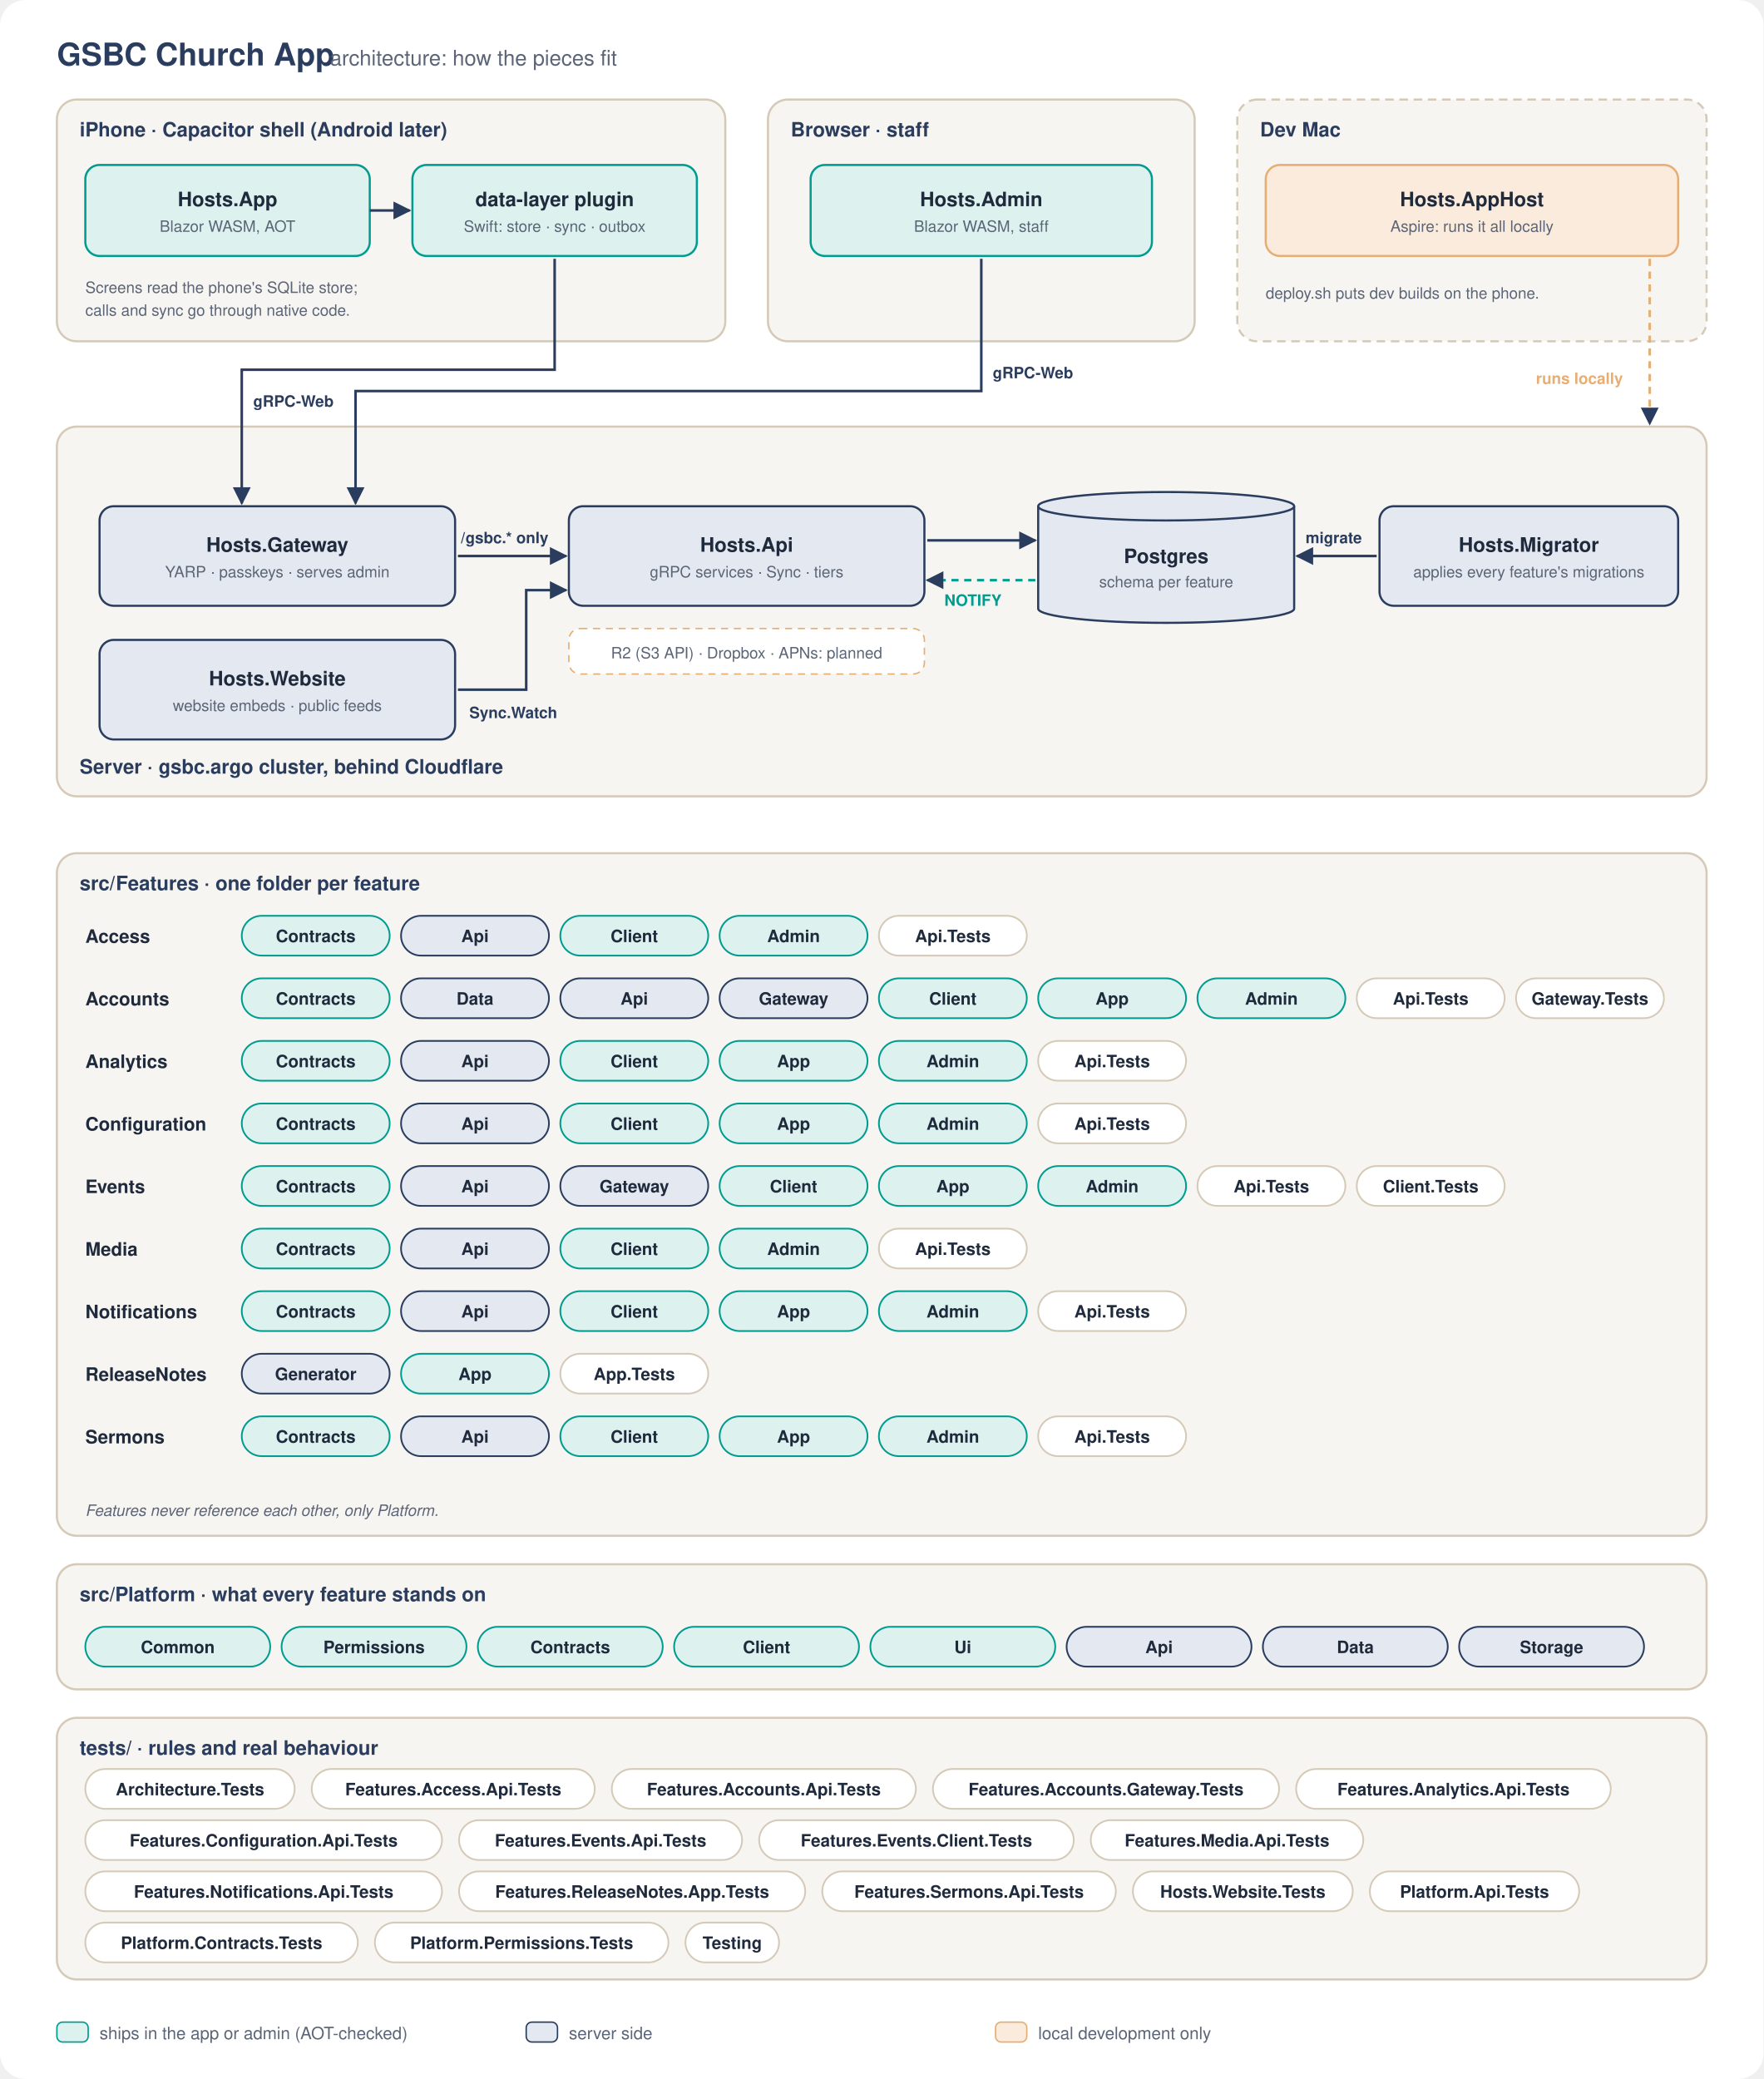
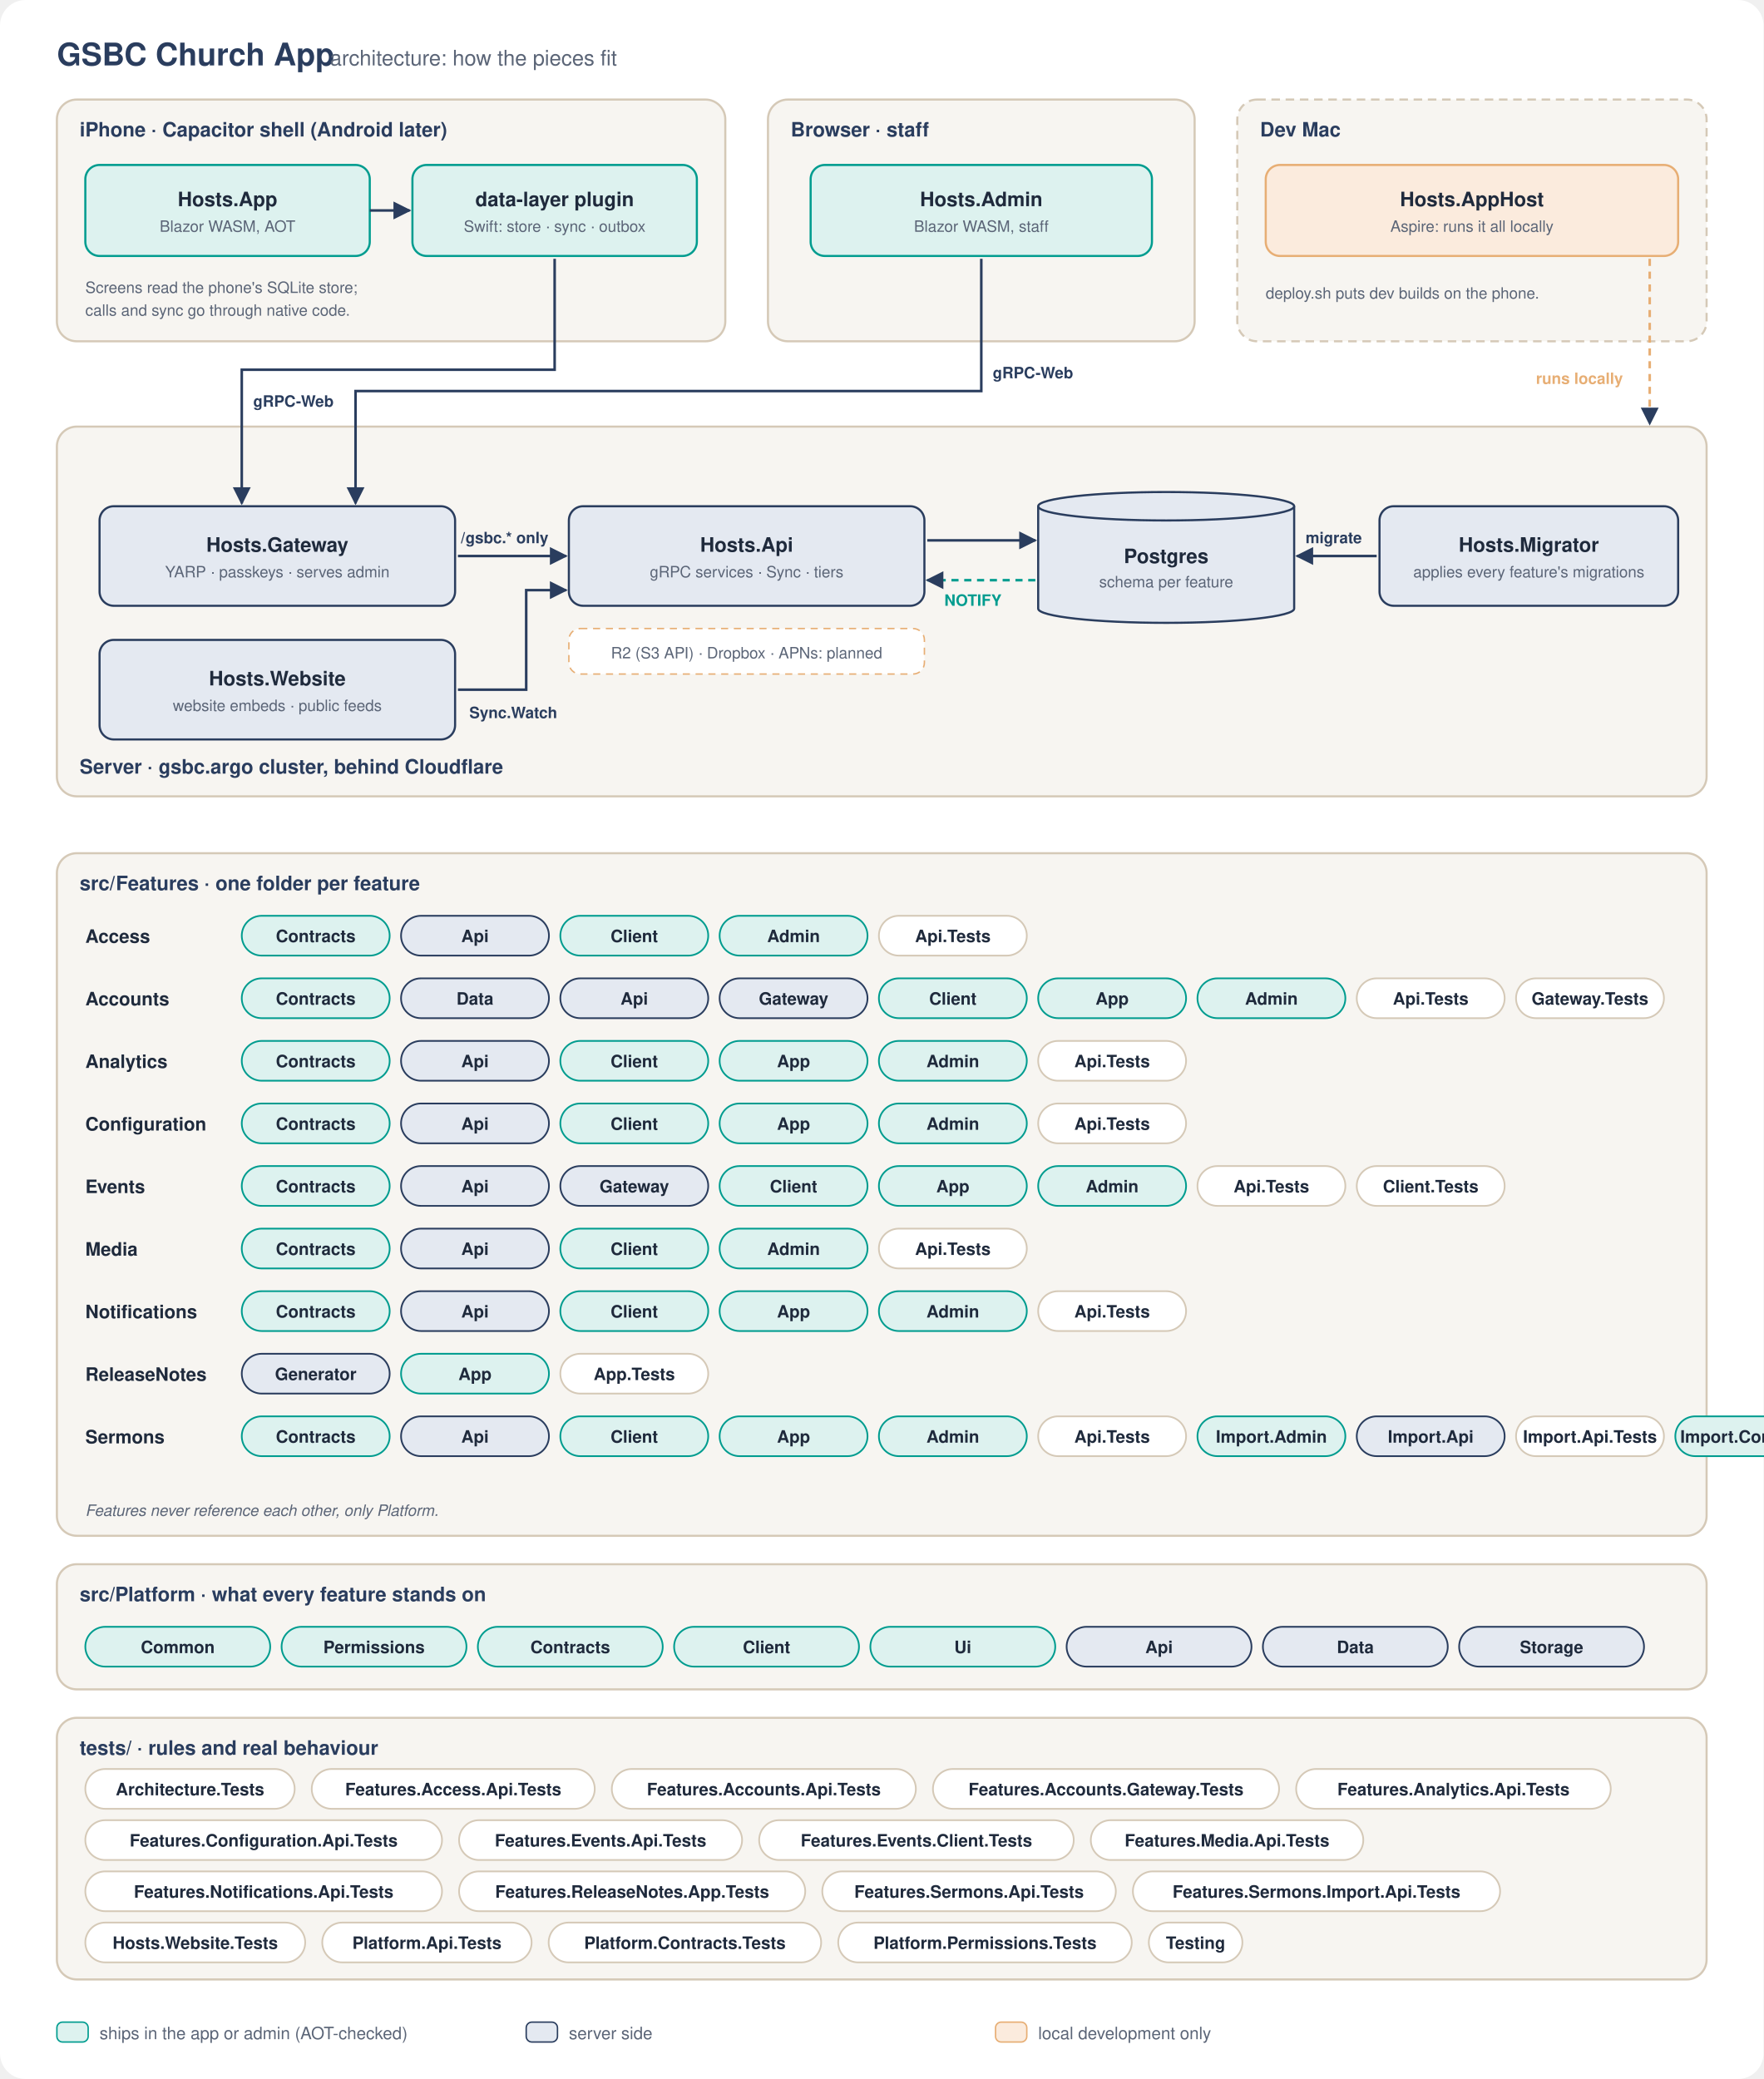
<svg xmlns="http://www.w3.org/2000/svg" viewBox="0 0 1240 1462" width="1240" height="1462" font-family="Montserrat, -apple-system, 'Segoe UI', Helvetica, Arial, sans-serif" role="img" aria-label="GSBC Church App architecture">
  <defs>
    <marker id="arrow" viewBox="0 0 10 10" refX="9" refY="5" markerWidth="7" markerHeight="7" orient="auto-start-reverse">
      <path d="M0,0 L10,5 L0,10 z" fill="#2A3D5E" />
    </marker>
  </defs>
  <rect width="1240" height="1462" rx="18" fill="#FFFFFF" />
  <text x="40" y="46" font-size="22" font-weight="700" fill="#2A3D5E" text-anchor="start">GSBC Church App</text>
  <text x="232" y="46" font-size="15" font-weight="400" fill="#5B6577" text-anchor="start">architecture: how the pieces fit</text>
  <rect x="40" y="70" width="470" height="170" rx="14" fill="#F7F5F1" stroke="#D5C9B7" stroke-width="1.5" />
  <text x="56" y="96" font-size="14" font-weight="700" fill="#2A3D5E" text-anchor="start">iPhone · Capacitor shell (Android later)</text>
  <g data-project="GSBC.ChurchApp.Hosts.App">
    <rect x="60" y="116" width="200" height="64" rx="10" fill="#DDF2EF" stroke="#009C8F" stroke-width="1.5" />
    <text x="160.0" y="145.0" font-size="14" font-weight="700" fill="#1F2A3C" text-anchor="middle">Hosts.App</text>
    <text x="160.0" y="163.0" font-size="11" font-weight="400" fill="#5B6577" text-anchor="middle">Blazor WASM, AOT</text>
  </g>
  <g>
    <rect x="290" y="116" width="200" height="64" rx="10" fill="#DDF2EF" stroke="#009C8F" stroke-width="1.5" />
    <text x="390.0" y="145.0" font-size="14" font-weight="700" fill="#1F2A3C" text-anchor="middle">data-layer plugin</text>
    <text x="390.0" y="163.0" font-size="11" font-weight="400" fill="#5B6577" text-anchor="middle">Swift: store · sync · outbox</text>
  </g>
  <path d="M260,148 L288,148" fill="none" stroke="#2A3D5E" stroke-width="1.8" marker-end="url(#arrow)" />
  <text x="60" y="206" font-size="11" font-weight="400" fill="#5B6577" text-anchor="start">Screens read the phone's SQLite store;</text>
  <text x="60" y="222" font-size="11" font-weight="400" fill="#5B6577" text-anchor="start">calls and sync go through native code.</text>
  <rect x="540" y="70" width="300" height="170" rx="14" fill="#F7F5F1" stroke="#D5C9B7" stroke-width="1.5" />
  <text x="556" y="96" font-size="14" font-weight="700" fill="#2A3D5E" text-anchor="start">Browser · staff</text>
  <g data-project="GSBC.ChurchApp.Hosts.Admin">
    <rect x="570" y="116" width="240" height="64" rx="10" fill="#DDF2EF" stroke="#009C8F" stroke-width="1.5" />
    <text x="690.0" y="145.0" font-size="14" font-weight="700" fill="#1F2A3C" text-anchor="middle">Hosts.Admin</text>
    <text x="690.0" y="163.0" font-size="11" font-weight="400" fill="#5B6577" text-anchor="middle">Blazor WASM, staff</text>
  </g>
  <rect x="870" y="70" width="330" height="170" rx="14" fill="#F7F5F1" stroke="#D5C9B7" stroke-width="1.5" stroke-dasharray="6 4" />
  <text x="886" y="96" font-size="14" font-weight="700" fill="#2A3D5E" text-anchor="start">Dev Mac</text>
  <g data-project="GSBC.ChurchApp.Hosts.AppHost">
    <rect x="890" y="116" width="290" height="64" rx="10" fill="#FBEBDD" stroke="#E7AE74" stroke-width="1.5" />
    <text x="1035.0" y="145.0" font-size="14" font-weight="700" fill="#1F2A3C" text-anchor="middle">Hosts.AppHost</text>
    <text x="1035.0" y="163.0" font-size="11" font-weight="400" fill="#5B6577" text-anchor="middle">Aspire: runs it all locally</text>
  </g>
  <text x="890" y="210" font-size="11" font-weight="400" fill="#5B6577" text-anchor="start">deploy.sh puts dev builds on the phone.</text>
  <rect x="40" y="300" width="1160" height="260" rx="14" fill="#F7F5F1" stroke="#D5C9B7" stroke-width="1.5" />
  <text x="56" y="544" font-size="14" font-weight="700" fill="#2A3D5E" text-anchor="start">Server · gsbc.argo cluster, behind Cloudflare</text>
  <g data-project="GSBC.ChurchApp.Hosts.Gateway">
    <rect x="70" y="356" width="250" height="70" rx="10" fill="#E4E9F1" stroke="#2A3D5E" stroke-width="1.5" />
    <text x="195.0" y="388.0" font-size="14" font-weight="700" fill="#1F2A3C" text-anchor="middle">Hosts.Gateway</text>
    <text x="195.0" y="406.0" font-size="11" font-weight="400" fill="#5B6577" text-anchor="middle">YARP · passkeys · serves admin</text>
  </g>
  <g data-project="GSBC.ChurchApp.Hosts.Api">
    <rect x="400" y="356" width="250" height="70" rx="10" fill="#E4E9F1" stroke="#2A3D5E" stroke-width="1.5" />
    <text x="525.0" y="388.0" font-size="14" font-weight="700" fill="#1F2A3C" text-anchor="middle">Hosts.Api</text>
    <text x="525.0" y="406.0" font-size="11" font-weight="400" fill="#5B6577" text-anchor="middle">gRPC services · Sync · tiers</text>
  </g>
  <path d="M730,356 a90.0,10 0 0,1 180,0 v72 a90.0,10 0 0,1 -180,0 z" fill="#E4E9F1" stroke="#2A3D5E" stroke-width="1.5" />
  <path d="M730,356 a90.0,10 0 0,0 180,0" fill="none" stroke="#2A3D5E" stroke-width="1.5" />
  <text x="820.0" y="396.0" font-size="14" font-weight="700" fill="#1F2A3C" text-anchor="middle">Postgres</text>
  <text x="820.0" y="413.0" font-size="11" font-weight="400" fill="#5B6577" text-anchor="middle">schema per feature</text>
  <g data-project="GSBC.ChurchApp.Hosts.Migrator">
    <rect x="970" y="356" width="210" height="70" rx="10" fill="#E4E9F1" stroke="#2A3D5E" stroke-width="1.5" />
    <text x="1075.0" y="388.0" font-size="14" font-weight="700" fill="#1F2A3C" text-anchor="middle">Hosts.Migrator</text>
    <text x="1075.0" y="406.0" font-size="11" font-weight="400" fill="#5B6577" text-anchor="middle">applies every feature's migrations</text>
  </g>
  <rect x="400" y="442" width="250" height="32" rx="8" fill="#FFFFFF" stroke="#E7AE74" stroke-dasharray="5 4" />
  <text x="525" y="463" font-size="11" font-weight="400" fill="#5B6577" text-anchor="middle">R2 (S3 API) · Dropbox · APNs: planned</text>
  <path d="M390,182 L390,260 L170,260 L170,354" fill="none" stroke="#2A3D5E" stroke-width="1.8" marker-end="url(#arrow)" />
  <text x="178" y="286" font-size="11" font-weight="600" fill="#2A3D5E" text-anchor="start">gRPC-Web</text>
  <path d="M690,182 L690,275 L250,275 L250,354" fill="none" stroke="#2A3D5E" stroke-width="1.8" marker-end="url(#arrow)" />
  <text x="698" y="266" font-size="11" font-weight="600" fill="#2A3D5E" text-anchor="start">gRPC-Web</text>
  <path d="M322,391 L398,391" fill="none" stroke="#2A3D5E" stroke-width="1.8" marker-end="url(#arrow)" />
  <text x="324" y="382" font-size="11" font-weight="600" fill="#2A3D5E" text-anchor="start">/gsbc.* only</text>
  <path d="M652,380 L728,380" fill="none" stroke="#2A3D5E" stroke-width="1.8" marker-end="url(#arrow)" />
  <path d="M728,408 L652,408" fill="none" stroke="#009C8F" stroke-width="1.8" stroke-dasharray="5 4" marker-end="url(#arrow)" />
  <text x="664" y="426" font-size="11" font-weight="600" fill="#009C8F" text-anchor="start">NOTIFY</text>
  <path d="M968,391 L912,391" fill="none" stroke="#2A3D5E" stroke-width="1.8" marker-end="url(#arrow)" />
  <text x="918" y="382" font-size="11" font-weight="600" fill="#2A3D5E" text-anchor="start">migrate</text>
  <path d="M1160,182 L1160,298" fill="none" stroke="#E7AE74" stroke-width="1.8" stroke-dasharray="5 4" marker-end="url(#arrow)" />
  <text x="1080" y="270" font-size="11" font-weight="600" fill="#E7AE74" text-anchor="start">runs locally</text>
  <g data-project="GSBC.ChurchApp.Hosts.Website">
    <rect x="70" y="450" width="250" height="70" rx="10" fill="#E4E9F1" stroke="#2A3D5E" stroke-width="1.5" />
    <text x="195.0" y="482.0" font-size="14" font-weight="700" fill="#1F2A3C" text-anchor="middle">Hosts.Website</text>
    <text x="195.0" y="500.0" font-size="11" font-weight="400" fill="#5B6577" text-anchor="middle">website embeds · public feeds</text>
  </g>
  <path d="M322,485 L370,485 L370,415 L398,415" fill="none" stroke="#2A3D5E" stroke-width="1.8" marker-end="url(#arrow)" />
  <text x="330" y="505" font-size="11" font-weight="600" fill="#2A3D5E" text-anchor="start">Sync.Watch</text>
  <rect x="40" y="600" width="1160" height="480" rx="14" fill="#F7F5F1" stroke="#D5C9B7" stroke-width="1.5" />
  <text x="56" y="626" font-size="14" font-weight="700" fill="#2A3D5E" text-anchor="start">src/Features · one folder per feature</text>
  <text x="60" y="663" font-size="13" font-weight="700" fill="#1F2A3C" text-anchor="start">Access</text>
  <g data-project="GSBC.ChurchApp.Features.Access.Contracts">
    <rect x="170" y="644" width="104" height="28" rx="14" fill="#DDF2EF" stroke="#009C8F" stroke-width="1.2" />
    <text x="222.0" y="662.5" font-size="12" font-weight="600" fill="#1F2A3C" text-anchor="middle">Contracts</text>
  </g>
  <g data-project="GSBC.ChurchApp.Features.Access.Api">
    <rect x="282" y="644" width="104" height="28" rx="14" fill="#E4E9F1" stroke="#2A3D5E" stroke-width="1.2" />
    <text x="334.0" y="662.5" font-size="12" font-weight="600" fill="#1F2A3C" text-anchor="middle">Api</text>
  </g>
  <g data-project="GSBC.ChurchApp.Features.Access.Client">
    <rect x="394" y="644" width="104" height="28" rx="14" fill="#DDF2EF" stroke="#009C8F" stroke-width="1.2" />
    <text x="446.0" y="662.5" font-size="12" font-weight="600" fill="#1F2A3C" text-anchor="middle">Client</text>
  </g>
  <g data-project="GSBC.ChurchApp.Features.Access.Admin">
    <rect x="506" y="644" width="104" height="28" rx="14" fill="#DDF2EF" stroke="#009C8F" stroke-width="1.2" />
    <text x="558.0" y="662.5" font-size="12" font-weight="600" fill="#1F2A3C" text-anchor="middle">Admin</text>
  </g>
  <g data-project="GSBC.ChurchApp.Features.Access.Api.Tests">
    <rect x="618" y="644" width="104" height="28" rx="14" fill="#FFFFFF" stroke="#D5C9B7" stroke-width="1.2" />
    <text x="670.0" y="662.5" font-size="12" font-weight="600" fill="#1F2A3C" text-anchor="middle">Api.Tests</text>
  </g>
  <text x="60" y="707" font-size="13" font-weight="700" fill="#1F2A3C" text-anchor="start">Accounts</text>
  <g data-project="GSBC.ChurchApp.Features.Accounts.Contracts">
    <rect x="170" y="688" width="104" height="28" rx="14" fill="#DDF2EF" stroke="#009C8F" stroke-width="1.2" />
    <text x="222.0" y="706.5" font-size="12" font-weight="600" fill="#1F2A3C" text-anchor="middle">Contracts</text>
  </g>
  <g data-project="GSBC.ChurchApp.Features.Accounts.Data">
    <rect x="282" y="688" width="104" height="28" rx="14" fill="#E4E9F1" stroke="#2A3D5E" stroke-width="1.2" />
    <text x="334.0" y="706.5" font-size="12" font-weight="600" fill="#1F2A3C" text-anchor="middle">Data</text>
  </g>
  <g data-project="GSBC.ChurchApp.Features.Accounts.Api">
    <rect x="394" y="688" width="104" height="28" rx="14" fill="#E4E9F1" stroke="#2A3D5E" stroke-width="1.2" />
    <text x="446.0" y="706.5" font-size="12" font-weight="600" fill="#1F2A3C" text-anchor="middle">Api</text>
  </g>
  <g data-project="GSBC.ChurchApp.Features.Accounts.Gateway">
    <rect x="506" y="688" width="104" height="28" rx="14" fill="#E4E9F1" stroke="#2A3D5E" stroke-width="1.2" />
    <text x="558.0" y="706.5" font-size="12" font-weight="600" fill="#1F2A3C" text-anchor="middle">Gateway</text>
  </g>
  <g data-project="GSBC.ChurchApp.Features.Accounts.Client">
    <rect x="618" y="688" width="104" height="28" rx="14" fill="#DDF2EF" stroke="#009C8F" stroke-width="1.2" />
    <text x="670.0" y="706.5" font-size="12" font-weight="600" fill="#1F2A3C" text-anchor="middle">Client</text>
  </g>
  <g data-project="GSBC.ChurchApp.Features.Accounts.App">
    <rect x="730" y="688" width="104" height="28" rx="14" fill="#DDF2EF" stroke="#009C8F" stroke-width="1.2" />
    <text x="782.0" y="706.5" font-size="12" font-weight="600" fill="#1F2A3C" text-anchor="middle">App</text>
  </g>
  <g data-project="GSBC.ChurchApp.Features.Accounts.Admin">
    <rect x="842" y="688" width="104" height="28" rx="14" fill="#DDF2EF" stroke="#009C8F" stroke-width="1.2" />
    <text x="894.0" y="706.5" font-size="12" font-weight="600" fill="#1F2A3C" text-anchor="middle">Admin</text>
  </g>
  <g data-project="GSBC.ChurchApp.Features.Accounts.Api.Tests">
    <rect x="954" y="688" width="104" height="28" rx="14" fill="#FFFFFF" stroke="#D5C9B7" stroke-width="1.2" />
    <text x="1006.0" y="706.5" font-size="12" font-weight="600" fill="#1F2A3C" text-anchor="middle">Api.Tests</text>
  </g>
  <g data-project="GSBC.ChurchApp.Features.Accounts.Gateway.Tests">
    <rect x="1066" y="688" width="104" height="28" rx="14" fill="#FFFFFF" stroke="#D5C9B7" stroke-width="1.2" />
    <text x="1118.0" y="706.5" font-size="12" font-weight="600" fill="#1F2A3C" text-anchor="middle">Gateway.Tests</text>
  </g>
  <text x="60" y="751" font-size="13" font-weight="700" fill="#1F2A3C" text-anchor="start">Analytics</text>
  <g data-project="GSBC.ChurchApp.Features.Analytics.Contracts">
    <rect x="170" y="732" width="104" height="28" rx="14" fill="#DDF2EF" stroke="#009C8F" stroke-width="1.2" />
    <text x="222.0" y="750.5" font-size="12" font-weight="600" fill="#1F2A3C" text-anchor="middle">Contracts</text>
  </g>
  <g data-project="GSBC.ChurchApp.Features.Analytics.Api">
    <rect x="282" y="732" width="104" height="28" rx="14" fill="#E4E9F1" stroke="#2A3D5E" stroke-width="1.2" />
    <text x="334.0" y="750.5" font-size="12" font-weight="600" fill="#1F2A3C" text-anchor="middle">Api</text>
  </g>
  <g data-project="GSBC.ChurchApp.Features.Analytics.Client">
    <rect x="394" y="732" width="104" height="28" rx="14" fill="#DDF2EF" stroke="#009C8F" stroke-width="1.2" />
    <text x="446.0" y="750.5" font-size="12" font-weight="600" fill="#1F2A3C" text-anchor="middle">Client</text>
  </g>
  <g data-project="GSBC.ChurchApp.Features.Analytics.App">
    <rect x="506" y="732" width="104" height="28" rx="14" fill="#DDF2EF" stroke="#009C8F" stroke-width="1.2" />
    <text x="558.0" y="750.5" font-size="12" font-weight="600" fill="#1F2A3C" text-anchor="middle">App</text>
  </g>
  <g data-project="GSBC.ChurchApp.Features.Analytics.Admin">
    <rect x="618" y="732" width="104" height="28" rx="14" fill="#DDF2EF" stroke="#009C8F" stroke-width="1.2" />
    <text x="670.0" y="750.5" font-size="12" font-weight="600" fill="#1F2A3C" text-anchor="middle">Admin</text>
  </g>
  <g data-project="GSBC.ChurchApp.Features.Analytics.Api.Tests">
    <rect x="730" y="732" width="104" height="28" rx="14" fill="#FFFFFF" stroke="#D5C9B7" stroke-width="1.2" />
    <text x="782.0" y="750.5" font-size="12" font-weight="600" fill="#1F2A3C" text-anchor="middle">Api.Tests</text>
  </g>
  <text x="60" y="795" font-size="13" font-weight="700" fill="#1F2A3C" text-anchor="start">Configuration</text>
  <g data-project="GSBC.ChurchApp.Features.Configuration.Contracts">
    <rect x="170" y="776" width="104" height="28" rx="14" fill="#DDF2EF" stroke="#009C8F" stroke-width="1.2" />
    <text x="222.0" y="794.5" font-size="12" font-weight="600" fill="#1F2A3C" text-anchor="middle">Contracts</text>
  </g>
  <g data-project="GSBC.ChurchApp.Features.Configuration.Api">
    <rect x="282" y="776" width="104" height="28" rx="14" fill="#E4E9F1" stroke="#2A3D5E" stroke-width="1.2" />
    <text x="334.0" y="794.5" font-size="12" font-weight="600" fill="#1F2A3C" text-anchor="middle">Api</text>
  </g>
  <g data-project="GSBC.ChurchApp.Features.Configuration.Client">
    <rect x="394" y="776" width="104" height="28" rx="14" fill="#DDF2EF" stroke="#009C8F" stroke-width="1.2" />
    <text x="446.0" y="794.5" font-size="12" font-weight="600" fill="#1F2A3C" text-anchor="middle">Client</text>
  </g>
  <g data-project="GSBC.ChurchApp.Features.Configuration.App">
    <rect x="506" y="776" width="104" height="28" rx="14" fill="#DDF2EF" stroke="#009C8F" stroke-width="1.2" />
    <text x="558.0" y="794.5" font-size="12" font-weight="600" fill="#1F2A3C" text-anchor="middle">App</text>
  </g>
  <g data-project="GSBC.ChurchApp.Features.Configuration.Admin">
    <rect x="618" y="776" width="104" height="28" rx="14" fill="#DDF2EF" stroke="#009C8F" stroke-width="1.2" />
    <text x="670.0" y="794.5" font-size="12" font-weight="600" fill="#1F2A3C" text-anchor="middle">Admin</text>
  </g>
  <g data-project="GSBC.ChurchApp.Features.Configuration.Api.Tests">
    <rect x="730" y="776" width="104" height="28" rx="14" fill="#FFFFFF" stroke="#D5C9B7" stroke-width="1.2" />
    <text x="782.0" y="794.5" font-size="12" font-weight="600" fill="#1F2A3C" text-anchor="middle">Api.Tests</text>
  </g>
  <text x="60" y="839" font-size="13" font-weight="700" fill="#1F2A3C" text-anchor="start">Events</text>
  <g data-project="GSBC.ChurchApp.Features.Events.Contracts">
    <rect x="170" y="820" width="104" height="28" rx="14" fill="#DDF2EF" stroke="#009C8F" stroke-width="1.2" />
    <text x="222.0" y="838.5" font-size="12" font-weight="600" fill="#1F2A3C" text-anchor="middle">Contracts</text>
  </g>
  <g data-project="GSBC.ChurchApp.Features.Events.Api">
    <rect x="282" y="820" width="104" height="28" rx="14" fill="#E4E9F1" stroke="#2A3D5E" stroke-width="1.2" />
    <text x="334.0" y="838.5" font-size="12" font-weight="600" fill="#1F2A3C" text-anchor="middle">Api</text>
  </g>
  <g data-project="GSBC.ChurchApp.Features.Events.Gateway">
    <rect x="394" y="820" width="104" height="28" rx="14" fill="#E4E9F1" stroke="#2A3D5E" stroke-width="1.2" />
    <text x="446.0" y="838.5" font-size="12" font-weight="600" fill="#1F2A3C" text-anchor="middle">Gateway</text>
  </g>
  <g data-project="GSBC.ChurchApp.Features.Events.Client">
    <rect x="506" y="820" width="104" height="28" rx="14" fill="#DDF2EF" stroke="#009C8F" stroke-width="1.2" />
    <text x="558.0" y="838.5" font-size="12" font-weight="600" fill="#1F2A3C" text-anchor="middle">Client</text>
  </g>
  <g data-project="GSBC.ChurchApp.Features.Events.App">
    <rect x="618" y="820" width="104" height="28" rx="14" fill="#DDF2EF" stroke="#009C8F" stroke-width="1.2" />
    <text x="670.0" y="838.5" font-size="12" font-weight="600" fill="#1F2A3C" text-anchor="middle">App</text>
  </g>
  <g data-project="GSBC.ChurchApp.Features.Events.Admin">
    <rect x="730" y="820" width="104" height="28" rx="14" fill="#DDF2EF" stroke="#009C8F" stroke-width="1.2" />
    <text x="782.0" y="838.5" font-size="12" font-weight="600" fill="#1F2A3C" text-anchor="middle">Admin</text>
  </g>
  <g data-project="GSBC.ChurchApp.Features.Events.Api.Tests">
    <rect x="842" y="820" width="104" height="28" rx="14" fill="#FFFFFF" stroke="#D5C9B7" stroke-width="1.2" />
    <text x="894.0" y="838.5" font-size="12" font-weight="600" fill="#1F2A3C" text-anchor="middle">Api.Tests</text>
  </g>
  <g data-project="GSBC.ChurchApp.Features.Events.Client.Tests">
    <rect x="954" y="820" width="104" height="28" rx="14" fill="#FFFFFF" stroke="#D5C9B7" stroke-width="1.2" />
    <text x="1006.0" y="838.5" font-size="12" font-weight="600" fill="#1F2A3C" text-anchor="middle">Client.Tests</text>
  </g>
  <text x="60" y="883" font-size="13" font-weight="700" fill="#1F2A3C" text-anchor="start">Media</text>
  <g data-project="GSBC.ChurchApp.Features.Media.Contracts">
    <rect x="170" y="864" width="104" height="28" rx="14" fill="#DDF2EF" stroke="#009C8F" stroke-width="1.2" />
    <text x="222.0" y="882.5" font-size="12" font-weight="600" fill="#1F2A3C" text-anchor="middle">Contracts</text>
  </g>
  <g data-project="GSBC.ChurchApp.Features.Media.Api">
    <rect x="282" y="864" width="104" height="28" rx="14" fill="#E4E9F1" stroke="#2A3D5E" stroke-width="1.2" />
    <text x="334.0" y="882.5" font-size="12" font-weight="600" fill="#1F2A3C" text-anchor="middle">Api</text>
  </g>
  <g data-project="GSBC.ChurchApp.Features.Media.Client">
    <rect x="394" y="864" width="104" height="28" rx="14" fill="#DDF2EF" stroke="#009C8F" stroke-width="1.2" />
    <text x="446.0" y="882.5" font-size="12" font-weight="600" fill="#1F2A3C" text-anchor="middle">Client</text>
  </g>
  <g data-project="GSBC.ChurchApp.Features.Media.Admin">
    <rect x="506" y="864" width="104" height="28" rx="14" fill="#DDF2EF" stroke="#009C8F" stroke-width="1.2" />
    <text x="558.0" y="882.5" font-size="12" font-weight="600" fill="#1F2A3C" text-anchor="middle">Admin</text>
  </g>
  <g data-project="GSBC.ChurchApp.Features.Media.Api.Tests">
    <rect x="618" y="864" width="104" height="28" rx="14" fill="#FFFFFF" stroke="#D5C9B7" stroke-width="1.2" />
    <text x="670.0" y="882.5" font-size="12" font-weight="600" fill="#1F2A3C" text-anchor="middle">Api.Tests</text>
  </g>
  <text x="60" y="927" font-size="13" font-weight="700" fill="#1F2A3C" text-anchor="start">Notifications</text>
  <g data-project="GSBC.ChurchApp.Features.Notifications.Contracts">
    <rect x="170" y="908" width="104" height="28" rx="14" fill="#DDF2EF" stroke="#009C8F" stroke-width="1.2" />
    <text x="222.0" y="926.5" font-size="12" font-weight="600" fill="#1F2A3C" text-anchor="middle">Contracts</text>
  </g>
  <g data-project="GSBC.ChurchApp.Features.Notifications.Api">
    <rect x="282" y="908" width="104" height="28" rx="14" fill="#E4E9F1" stroke="#2A3D5E" stroke-width="1.2" />
    <text x="334.0" y="926.5" font-size="12" font-weight="600" fill="#1F2A3C" text-anchor="middle">Api</text>
  </g>
  <g data-project="GSBC.ChurchApp.Features.Notifications.Client">
    <rect x="394" y="908" width="104" height="28" rx="14" fill="#DDF2EF" stroke="#009C8F" stroke-width="1.2" />
    <text x="446.0" y="926.5" font-size="12" font-weight="600" fill="#1F2A3C" text-anchor="middle">Client</text>
  </g>
  <g data-project="GSBC.ChurchApp.Features.Notifications.App">
    <rect x="506" y="908" width="104" height="28" rx="14" fill="#DDF2EF" stroke="#009C8F" stroke-width="1.2" />
    <text x="558.0" y="926.5" font-size="12" font-weight="600" fill="#1F2A3C" text-anchor="middle">App</text>
  </g>
  <g data-project="GSBC.ChurchApp.Features.Notifications.Admin">
    <rect x="618" y="908" width="104" height="28" rx="14" fill="#DDF2EF" stroke="#009C8F" stroke-width="1.2" />
    <text x="670.0" y="926.5" font-size="12" font-weight="600" fill="#1F2A3C" text-anchor="middle">Admin</text>
  </g>
  <g data-project="GSBC.ChurchApp.Features.Notifications.Api.Tests">
    <rect x="730" y="908" width="104" height="28" rx="14" fill="#FFFFFF" stroke="#D5C9B7" stroke-width="1.2" />
    <text x="782.0" y="926.5" font-size="12" font-weight="600" fill="#1F2A3C" text-anchor="middle">Api.Tests</text>
  </g>
  <text x="60" y="971" font-size="13" font-weight="700" fill="#1F2A3C" text-anchor="start">ReleaseNotes</text>
  <g data-project="GSBC.ChurchApp.Features.ReleaseNotes.Generator">
    <rect x="170" y="952" width="104" height="28" rx="14" fill="#E4E9F1" stroke="#2A3D5E" stroke-width="1.2" />
    <text x="222.0" y="970.5" font-size="12" font-weight="600" fill="#1F2A3C" text-anchor="middle">Generator</text>
  </g>
  <g data-project="GSBC.ChurchApp.Features.ReleaseNotes.App">
    <rect x="282" y="952" width="104" height="28" rx="14" fill="#DDF2EF" stroke="#009C8F" stroke-width="1.2" />
    <text x="334.0" y="970.5" font-size="12" font-weight="600" fill="#1F2A3C" text-anchor="middle">App</text>
  </g>
  <g data-project="GSBC.ChurchApp.Features.ReleaseNotes.App.Tests">
    <rect x="394" y="952" width="104" height="28" rx="14" fill="#FFFFFF" stroke="#D5C9B7" stroke-width="1.2" />
    <text x="446.0" y="970.5" font-size="12" font-weight="600" fill="#1F2A3C" text-anchor="middle">App.Tests</text>
  </g>
  <text x="60" y="1015" font-size="13" font-weight="700" fill="#1F2A3C" text-anchor="start">Sermons</text>
  <g data-project="GSBC.ChurchApp.Features.Sermons.Contracts">
    <rect x="170" y="996" width="104" height="28" rx="14" fill="#DDF2EF" stroke="#009C8F" stroke-width="1.2" />
    <text x="222.0" y="1014.5" font-size="12" font-weight="600" fill="#1F2A3C" text-anchor="middle">Contracts</text>
  </g>
  <g data-project="GSBC.ChurchApp.Features.Sermons.Api">
    <rect x="282" y="996" width="104" height="28" rx="14" fill="#E4E9F1" stroke="#2A3D5E" stroke-width="1.2" />
    <text x="334.0" y="1014.5" font-size="12" font-weight="600" fill="#1F2A3C" text-anchor="middle">Api</text>
  </g>
  <g data-project="GSBC.ChurchApp.Features.Sermons.Client">
    <rect x="394" y="996" width="104" height="28" rx="14" fill="#DDF2EF" stroke="#009C8F" stroke-width="1.2" />
    <text x="446.0" y="1014.5" font-size="12" font-weight="600" fill="#1F2A3C" text-anchor="middle">Client</text>
  </g>
  <g data-project="GSBC.ChurchApp.Features.Sermons.App">
    <rect x="506" y="996" width="104" height="28" rx="14" fill="#DDF2EF" stroke="#009C8F" stroke-width="1.2" />
    <text x="558.0" y="1014.5" font-size="12" font-weight="600" fill="#1F2A3C" text-anchor="middle">App</text>
  </g>
  <g data-project="GSBC.ChurchApp.Features.Sermons.Admin">
    <rect x="618" y="996" width="104" height="28" rx="14" fill="#DDF2EF" stroke="#009C8F" stroke-width="1.2" />
    <text x="670.0" y="1014.5" font-size="12" font-weight="600" fill="#1F2A3C" text-anchor="middle">Admin</text>
  </g>
  <g data-project="GSBC.ChurchApp.Features.Sermons.Api.Tests">
    <rect x="730" y="996" width="104" height="28" rx="14" fill="#FFFFFF" stroke="#D5C9B7" stroke-width="1.2" />
    <text x="782.0" y="1014.5" font-size="12" font-weight="600" fill="#1F2A3C" text-anchor="middle">Api.Tests</text>
  </g>
+   <g data-project="GSBC.ChurchApp.Features.Sermons.Import.Admin">
+     <rect x="842" y="996" width="104" height="28" rx="14" fill="#DDF2EF" stroke="#009C8F" stroke-width="1.2" />
+     <text x="894.0" y="1014.5" font-size="12" font-weight="600" fill="#1F2A3C" text-anchor="middle">Import.Admin</text>
+   </g>
+   <g data-project="GSBC.ChurchApp.Features.Sermons.Import.Api">
+     <rect x="954" y="996" width="104" height="28" rx="14" fill="#E4E9F1" stroke="#2A3D5E" stroke-width="1.2" />
+     <text x="1006.0" y="1014.5" font-size="12" font-weight="600" fill="#1F2A3C" text-anchor="middle">Import.Api</text>
+   </g>
+   <g data-project="GSBC.ChurchApp.Features.Sermons.Import.Api.Tests">
+     <rect x="1066" y="996" width="104" height="28" rx="14" fill="#FFFFFF" stroke="#D5C9B7" stroke-width="1.2" />
+     <text x="1118.0" y="1014.5" font-size="12" font-weight="600" fill="#1F2A3C" text-anchor="middle">Import.Api.Tests</text>
+   </g>
+   <g data-project="GSBC.ChurchApp.Features.Sermons.Import.Contracts">
+     <rect x="1178" y="996" width="104" height="28" rx="14" fill="#DDF2EF" stroke="#009C8F" stroke-width="1.2" />
+     <text x="1230.0" y="1014.5" font-size="12" font-weight="600" fill="#1F2A3C" text-anchor="middle">Import.Contracts</text>
+   </g>
  <text x="60" y="1066" font-size="11" font-weight="400" fill="#5B6577" text-anchor="start" font-style="italic">Features never reference each other, only Platform.</text>
  <rect x="40" y="1100" width="1160" height="88" rx="14" fill="#F7F5F1" stroke="#D5C9B7" stroke-width="1.5" />
  <text x="56" y="1126" font-size="14" font-weight="700" fill="#2A3D5E" text-anchor="start">src/Platform · what every feature stands on</text>
  <g data-project="GSBC.ChurchApp.Platform.Common">
    <rect x="60" y="1144" width="130" height="28" rx="14" fill="#DDF2EF" stroke="#009C8F" stroke-width="1.2" />
    <text x="125.0" y="1162.5" font-size="12" font-weight="600" fill="#1F2A3C" text-anchor="middle">Common</text>
  </g>
  <g data-project="GSBC.ChurchApp.Platform.Permissions">
    <rect x="198" y="1144" width="130" height="28" rx="14" fill="#DDF2EF" stroke="#009C8F" stroke-width="1.2" />
    <text x="263.0" y="1162.5" font-size="12" font-weight="600" fill="#1F2A3C" text-anchor="middle">Permissions</text>
  </g>
  <g data-project="GSBC.ChurchApp.Platform.Contracts">
    <rect x="336" y="1144" width="130" height="28" rx="14" fill="#DDF2EF" stroke="#009C8F" stroke-width="1.2" />
    <text x="401.0" y="1162.5" font-size="12" font-weight="600" fill="#1F2A3C" text-anchor="middle">Contracts</text>
  </g>
  <g data-project="GSBC.ChurchApp.Platform.Client">
    <rect x="474" y="1144" width="130" height="28" rx="14" fill="#DDF2EF" stroke="#009C8F" stroke-width="1.2" />
    <text x="539.0" y="1162.5" font-size="12" font-weight="600" fill="#1F2A3C" text-anchor="middle">Client</text>
  </g>
  <g data-project="GSBC.ChurchApp.Platform.Ui">
    <rect x="612" y="1144" width="130" height="28" rx="14" fill="#DDF2EF" stroke="#009C8F" stroke-width="1.2" />
    <text x="677.0" y="1162.5" font-size="12" font-weight="600" fill="#1F2A3C" text-anchor="middle">Ui</text>
  </g>
  <g data-project="GSBC.ChurchApp.Platform.Api">
    <rect x="750" y="1144" width="130" height="28" rx="14" fill="#E4E9F1" stroke="#2A3D5E" stroke-width="1.2" />
    <text x="815.0" y="1162.5" font-size="12" font-weight="600" fill="#1F2A3C" text-anchor="middle">Api</text>
  </g>
  <g data-project="GSBC.ChurchApp.Platform.Data">
    <rect x="888" y="1144" width="130" height="28" rx="14" fill="#E4E9F1" stroke="#2A3D5E" stroke-width="1.2" />
    <text x="953.0" y="1162.5" font-size="12" font-weight="600" fill="#1F2A3C" text-anchor="middle">Data</text>
  </g>
  <g data-project="GSBC.ChurchApp.Platform.Storage">
    <rect x="1026" y="1144" width="130" height="28" rx="14" fill="#E4E9F1" stroke="#2A3D5E" stroke-width="1.2" />
    <text x="1091.0" y="1162.5" font-size="12" font-weight="600" fill="#1F2A3C" text-anchor="middle">Storage</text>
  </g>
  <rect x="40" y="1208" width="1160" height="184" rx="14" fill="#F7F5F1" stroke="#D5C9B7" stroke-width="1.5" />
  <text x="56" y="1234" font-size="14" font-weight="700" fill="#2A3D5E" text-anchor="start">tests/ · rules and real behaviour</text>
  <g data-project="GSBC.ChurchApp.Architecture.Tests">
    <rect x="60" y="1244" width="147.2" height="28" rx="14" fill="#FFFFFF" stroke="#D5C9B7" stroke-width="1.2" />
    <text x="133.6" y="1262.5" font-size="12" font-weight="600" fill="#1F2A3C" text-anchor="middle">Architecture.Tests</text>
  </g>
  <g data-project="GSBC.ChurchApp.Features.Access.Api.Tests">
    <rect x="219.2" y="1244" width="199.0" height="28" rx="14" fill="#FFFFFF" stroke="#D5C9B7" stroke-width="1.2" />
    <text x="318.7" y="1262.5" font-size="12" font-weight="600" fill="#1F2A3C" text-anchor="middle">Features.Access.Api.Tests</text>
  </g>
  <g data-project="GSBC.ChurchApp.Features.Accounts.Api.Tests">
    <rect x="430.2" y="1244" width="213.8" height="28" rx="14" fill="#FFFFFF" stroke="#D5C9B7" stroke-width="1.2" />
    <text x="537.1" y="1262.5" font-size="12" font-weight="600" fill="#1F2A3C" text-anchor="middle">Features.Accounts.Api.Tests</text>
  </g>
  <g data-project="GSBC.ChurchApp.Features.Accounts.Gateway.Tests">
    <rect x="656.0" y="1244" width="243.4" height="28" rx="14" fill="#FFFFFF" stroke="#D5C9B7" stroke-width="1.2" />
    <text x="777.7" y="1262.5" font-size="12" font-weight="600" fill="#1F2A3C" text-anchor="middle">Features.Accounts.Gateway.Tests</text>
  </g>
  <g data-project="GSBC.ChurchApp.Features.Analytics.Api.Tests">
    <rect x="911.4" y="1244" width="221.2" height="28" rx="14" fill="#FFFFFF" stroke="#D5C9B7" stroke-width="1.2" />
    <text x="1022.0" y="1262.5" font-size="12" font-weight="600" fill="#1F2A3C" text-anchor="middle">Features.Analytics.Api.Tests</text>
  </g>
  <g data-project="GSBC.ChurchApp.Features.Configuration.Api.Tests">
    <rect x="60" y="1280" width="250.8" height="28" rx="14" fill="#FFFFFF" stroke="#D5C9B7" stroke-width="1.2" />
    <text x="185.4" y="1298.5" font-size="12" font-weight="600" fill="#1F2A3C" text-anchor="middle">Features.Configuration.Api.Tests</text>
  </g>
  <g data-project="GSBC.ChurchApp.Features.Events.Api.Tests">
    <rect x="322.8" y="1280" width="199.0" height="28" rx="14" fill="#FFFFFF" stroke="#D5C9B7" stroke-width="1.2" />
    <text x="422.3" y="1298.5" font-size="12" font-weight="600" fill="#1F2A3C" text-anchor="middle">Features.Events.Api.Tests</text>
  </g>
  <g data-project="GSBC.ChurchApp.Features.Events.Client.Tests">
    <rect x="533.8" y="1280" width="221.2" height="28" rx="14" fill="#FFFFFF" stroke="#D5C9B7" stroke-width="1.2" />
    <text x="644.4" y="1298.5" font-size="12" font-weight="600" fill="#1F2A3C" text-anchor="middle">Features.Events.Client.Tests</text>
  </g>
  <g data-project="GSBC.ChurchApp.Features.Media.Api.Tests">
    <rect x="767.0" y="1280" width="191.6" height="28" rx="14" fill="#FFFFFF" stroke="#D5C9B7" stroke-width="1.2" />
    <text x="862.8" y="1298.5" font-size="12" font-weight="600" fill="#1F2A3C" text-anchor="middle">Features.Media.Api.Tests</text>
  </g>
  <g data-project="GSBC.ChurchApp.Features.Notifications.Api.Tests">
    <rect x="60" y="1316" width="250.8" height="28" rx="14" fill="#FFFFFF" stroke="#D5C9B7" stroke-width="1.2" />
    <text x="185.4" y="1334.5" font-size="12" font-weight="600" fill="#1F2A3C" text-anchor="middle">Features.Notifications.Api.Tests</text>
  </g>
  <g data-project="GSBC.ChurchApp.Features.ReleaseNotes.App.Tests">
    <rect x="322.8" y="1316" width="243.4" height="28" rx="14" fill="#FFFFFF" stroke="#D5C9B7" stroke-width="1.2" />
    <text x="444.5" y="1334.5" font-size="12" font-weight="600" fill="#1F2A3C" text-anchor="middle">Features.ReleaseNotes.App.Tests</text>
  </g>
  <g data-project="GSBC.ChurchApp.Features.Sermons.Api.Tests">
    <rect x="578.2" y="1316" width="206.4" height="28" rx="14" fill="#FFFFFF" stroke="#D5C9B7" stroke-width="1.2" />
    <text x="681.4" y="1334.5" font-size="12" font-weight="600" fill="#1F2A3C" text-anchor="middle">Features.Sermons.Api.Tests</text>
  </g>
+   <g data-project="GSBC.ChurchApp.Features.Sermons.Import.Api.Tests">
+     <rect x="796.6" y="1316" width="258.2" height="28" rx="14" fill="#FFFFFF" stroke="#D5C9B7" stroke-width="1.2" />
+     <text x="925.7" y="1334.5" font-size="12" font-weight="600" fill="#1F2A3C" text-anchor="middle">Features.Sermons.Import.Api.Tests</text>
+   </g>
  <g data-project="GSBC.ChurchApp.Hosts.Website.Tests">
-     <rect x="796.6" y="1316" width="154.6" height="28" rx="14" fill="#FFFFFF" stroke="#D5C9B7" stroke-width="1.2" />
-     <text x="873.9" y="1334.5" font-size="12" font-weight="600" fill="#1F2A3C" text-anchor="middle">Hosts.Website.Tests</text>
+     <rect x="60" y="1352" width="154.6" height="28" rx="14" fill="#FFFFFF" stroke="#D5C9B7" stroke-width="1.2" />
+     <text x="137.3" y="1370.5" font-size="12" font-weight="600" fill="#1F2A3C" text-anchor="middle">Hosts.Website.Tests</text>
  </g>
  <g data-project="GSBC.ChurchApp.Platform.Api.Tests">
-     <rect x="963.2" y="1316" width="147.2" height="28" rx="14" fill="#FFFFFF" stroke="#D5C9B7" stroke-width="1.2" />
-     <text x="1036.8" y="1334.5" font-size="12" font-weight="600" fill="#1F2A3C" text-anchor="middle">Platform.Api.Tests</text>
+     <rect x="226.6" y="1352" width="147.2" height="28" rx="14" fill="#FFFFFF" stroke="#D5C9B7" stroke-width="1.2" />
+     <text x="300.2" y="1370.5" font-size="12" font-weight="600" fill="#1F2A3C" text-anchor="middle">Platform.Api.Tests</text>
  </g>
  <g data-project="GSBC.ChurchApp.Platform.Contracts.Tests">
-     <rect x="60" y="1352" width="191.6" height="28" rx="14" fill="#FFFFFF" stroke="#D5C9B7" stroke-width="1.2" />
-     <text x="155.8" y="1370.5" font-size="12" font-weight="600" fill="#1F2A3C" text-anchor="middle">Platform.Contracts.Tests</text>
+     <rect x="385.8" y="1352" width="191.6" height="28" rx="14" fill="#FFFFFF" stroke="#D5C9B7" stroke-width="1.2" />
+     <text x="481.6" y="1370.5" font-size="12" font-weight="600" fill="#1F2A3C" text-anchor="middle">Platform.Contracts.Tests</text>
  </g>
  <g data-project="GSBC.ChurchApp.Platform.Permissions.Tests">
-     <rect x="263.6" y="1352" width="206.4" height="28" rx="14" fill="#FFFFFF" stroke="#D5C9B7" stroke-width="1.2" />
-     <text x="366.8" y="1370.5" font-size="12" font-weight="600" fill="#1F2A3C" text-anchor="middle">Platform.Permissions.Tests</text>
+     <rect x="589.4" y="1352" width="206.4" height="28" rx="14" fill="#FFFFFF" stroke="#D5C9B7" stroke-width="1.2" />
+     <text x="692.6" y="1370.5" font-size="12" font-weight="600" fill="#1F2A3C" text-anchor="middle">Platform.Permissions.Tests</text>
  </g>
  <g data-project="GSBC.ChurchApp.Testing">
-     <rect x="482.0" y="1352" width="65.8" height="28" rx="14" fill="#FFFFFF" stroke="#D5C9B7" stroke-width="1.2" />
-     <text x="514.9" y="1370.5" font-size="12" font-weight="600" fill="#1F2A3C" text-anchor="middle">Testing</text>
+     <rect x="807.8" y="1352" width="65.8" height="28" rx="14" fill="#FFFFFF" stroke="#D5C9B7" stroke-width="1.2" />
+     <text x="840.7" y="1370.5" font-size="12" font-weight="600" fill="#1F2A3C" text-anchor="middle">Testing</text>
  </g>
  <rect x="40" y="1422" width="22" height="14" rx="4" fill="#DDF2EF" stroke="#009C8F" />
  <text x="70" y="1434" font-size="12" font-weight="400" fill="#5B6577" text-anchor="start">ships in the app or admin (AOT-checked)</text>
  <rect x="370" y="1422" width="22" height="14" rx="4" fill="#E4E9F1" stroke="#2A3D5E" />
  <text x="400" y="1434" font-size="12" font-weight="400" fill="#5B6577" text-anchor="start">server side</text>
  <rect x="700" y="1422" width="22" height="14" rx="4" fill="#FBEBDD" stroke="#E7AE74" />
  <text x="730" y="1434" font-size="12" font-weight="400" fill="#5B6577" text-anchor="start">local development only</text>
</svg>
